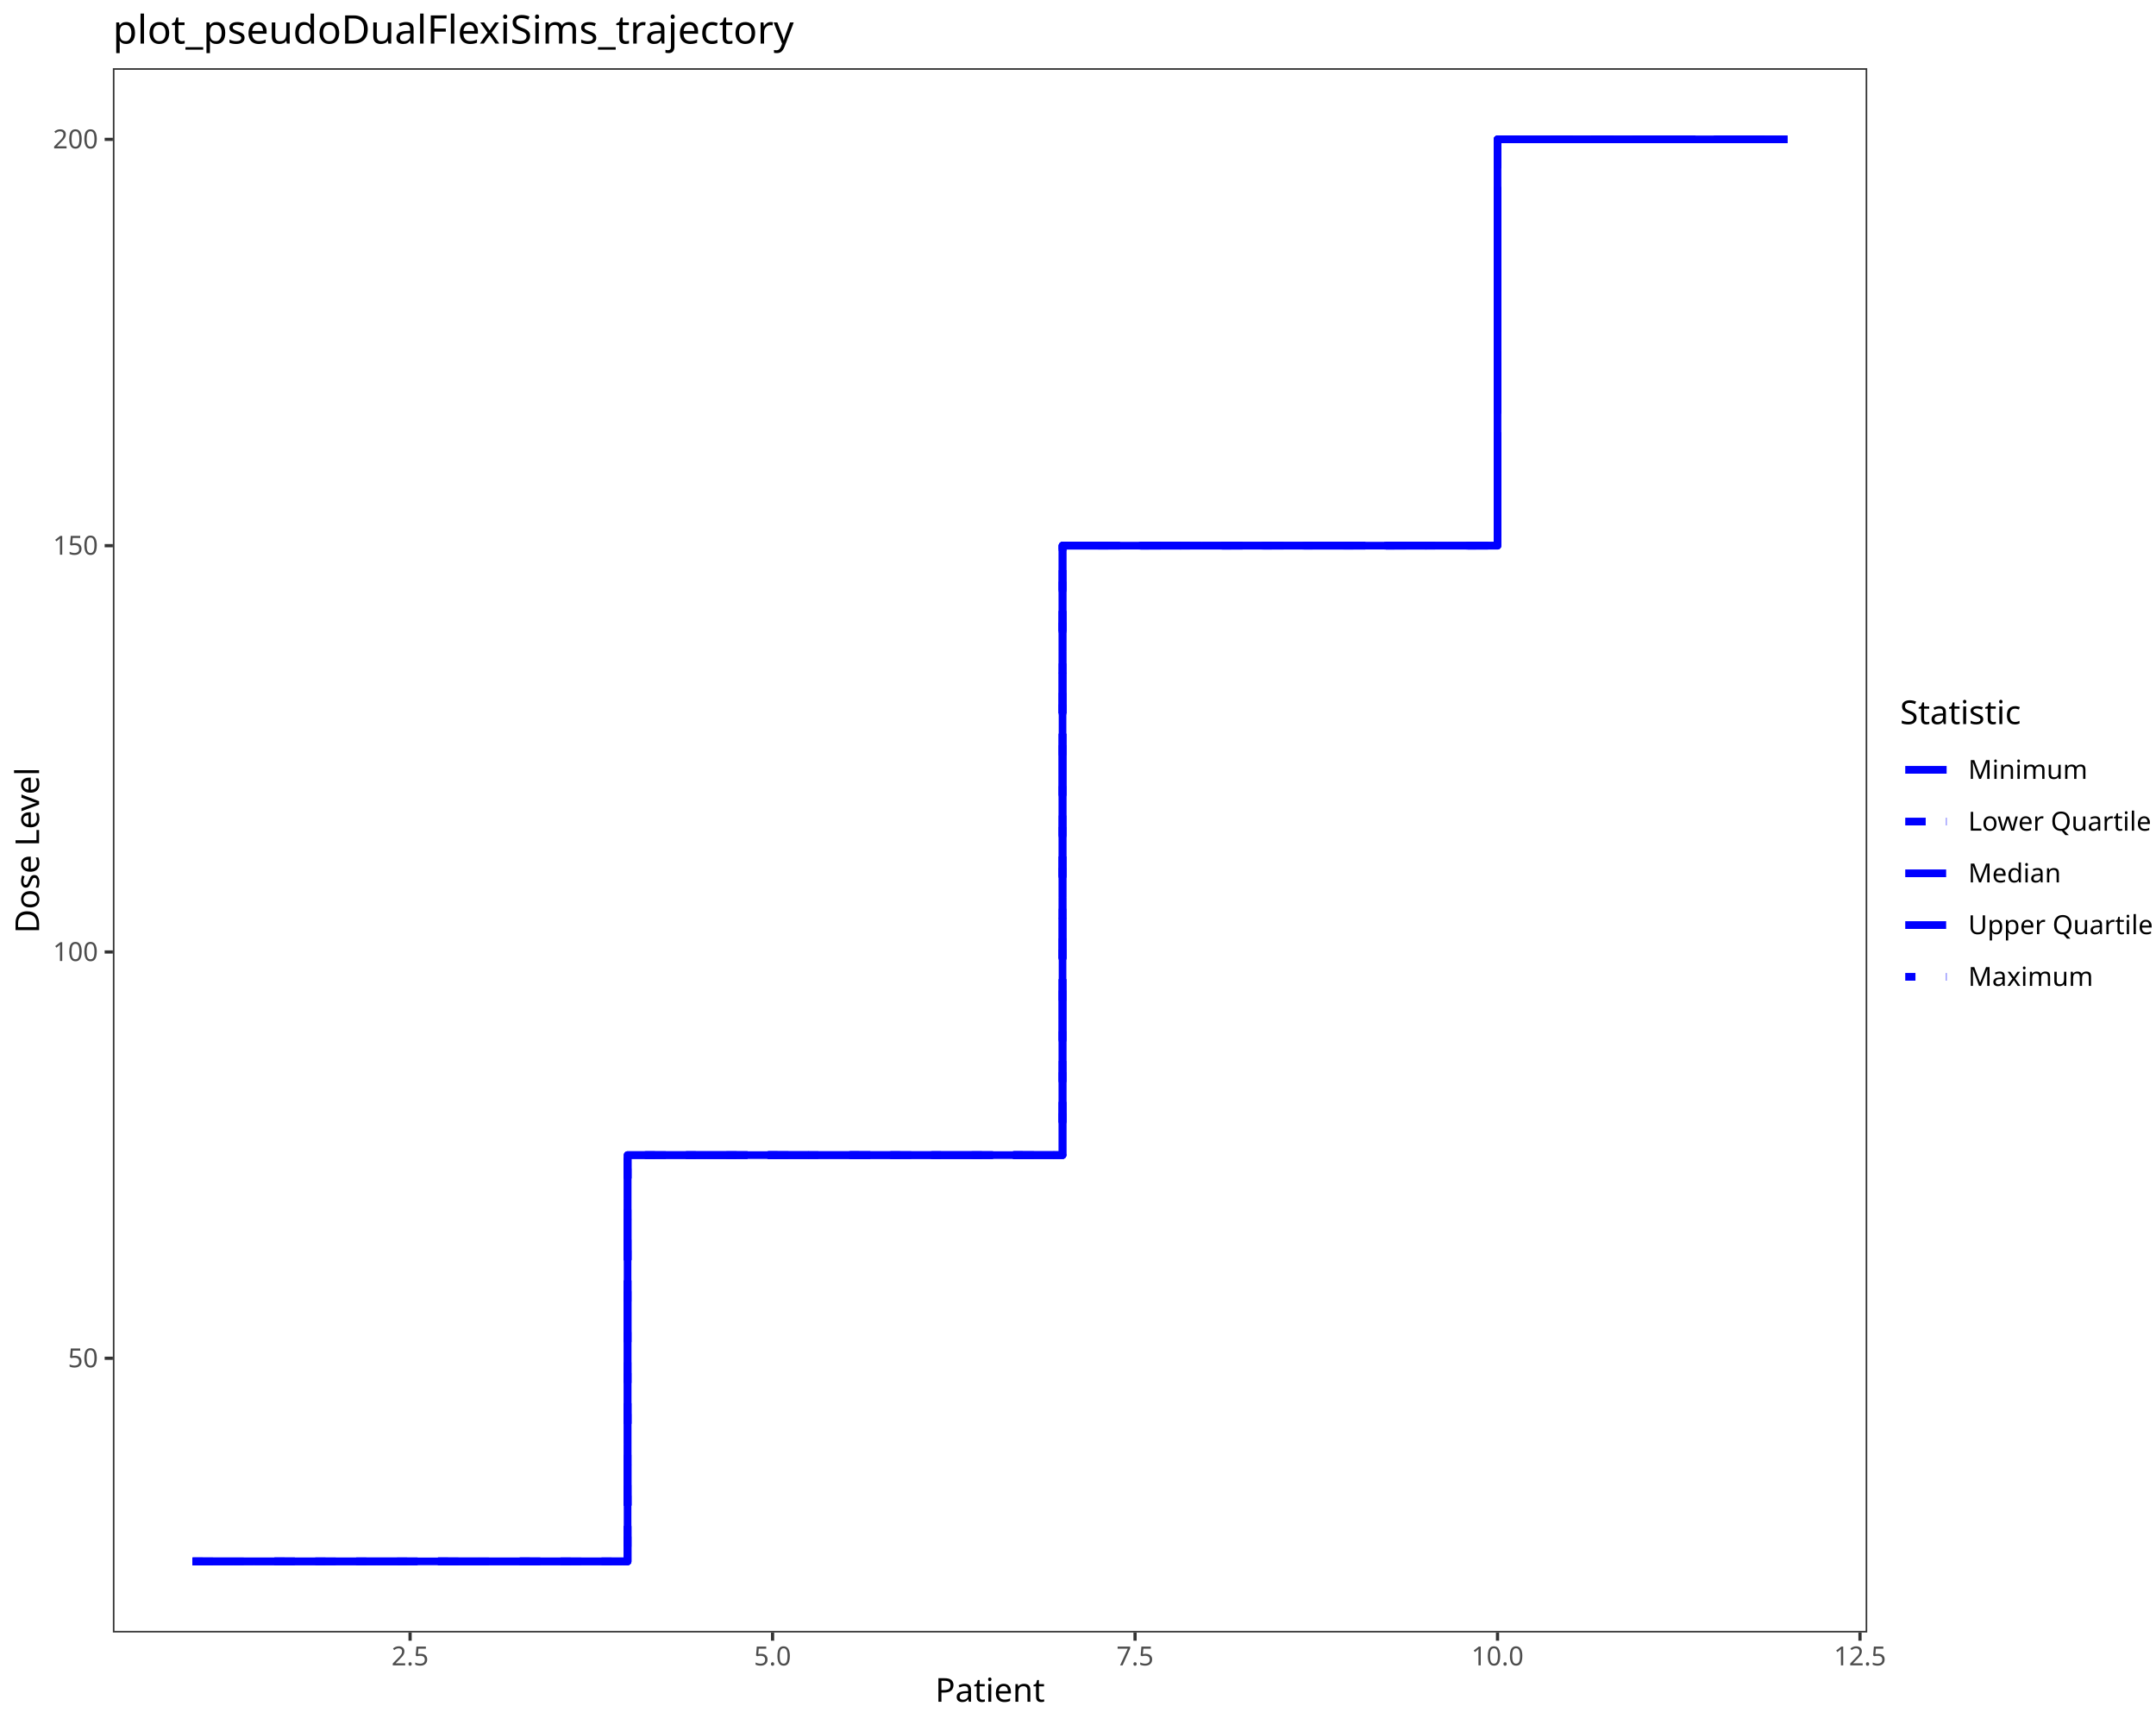
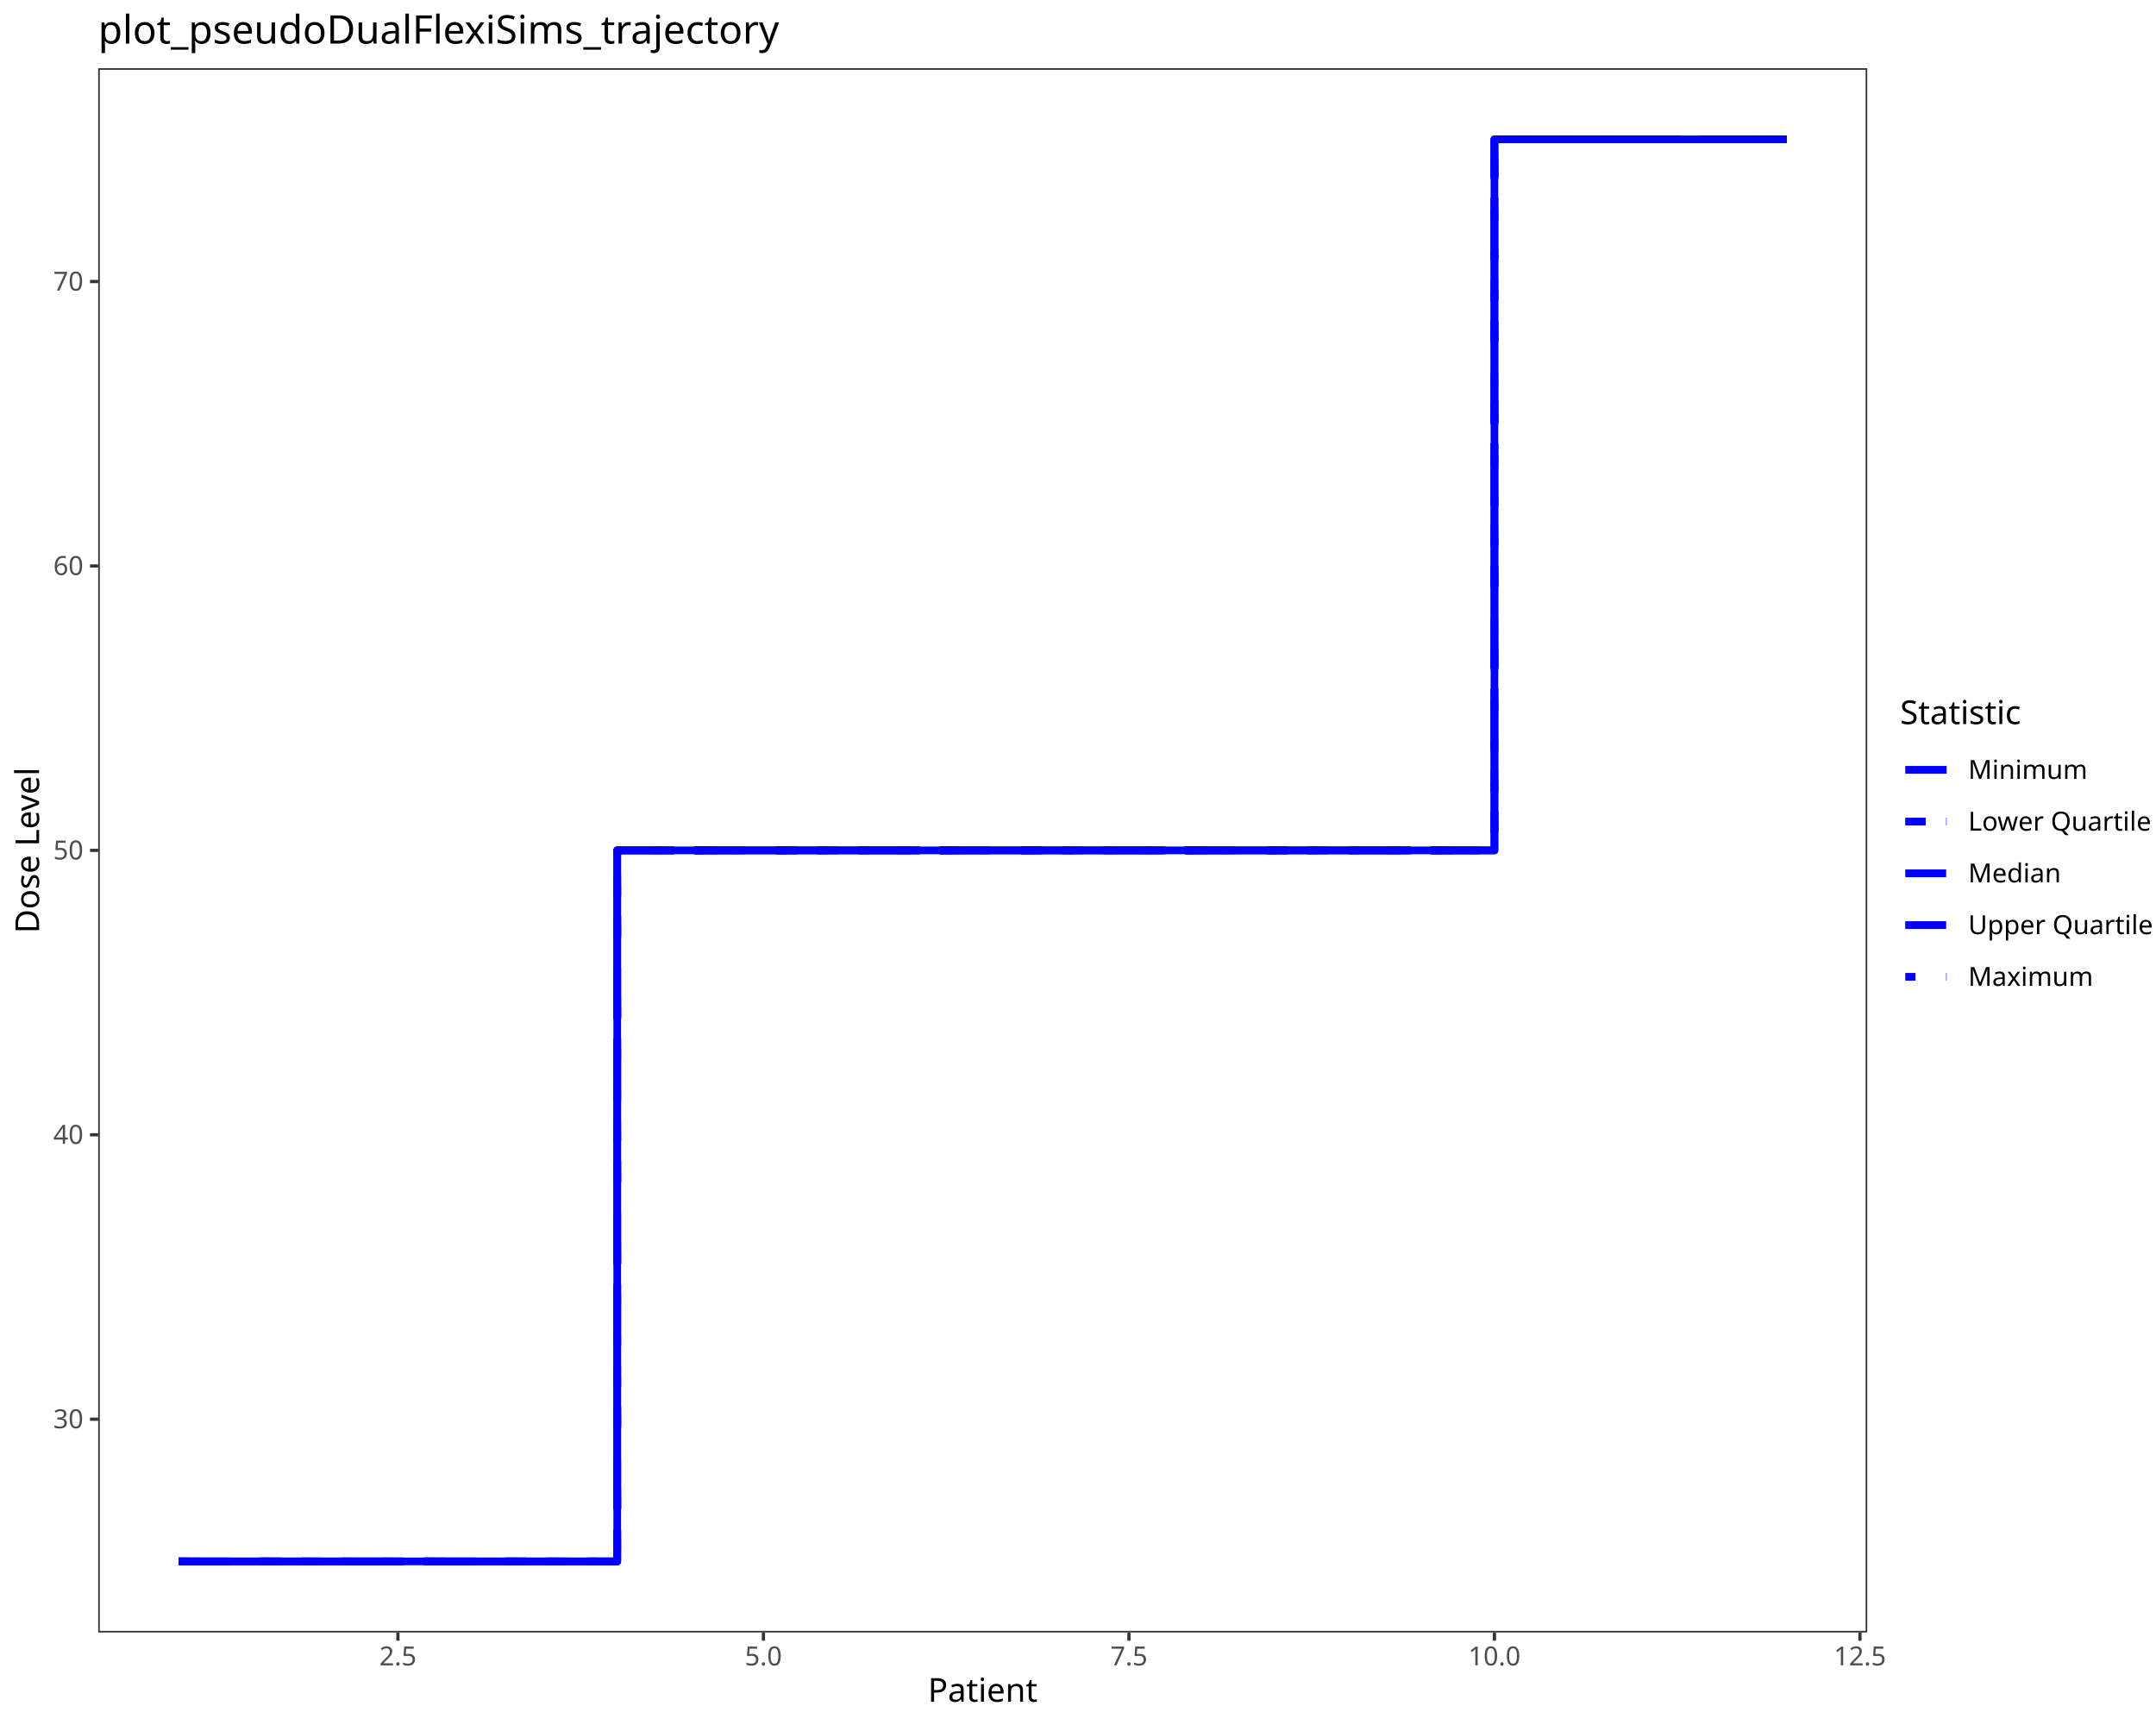
<svg xmlns="http://www.w3.org/2000/svg" class="svglite" data-engine-version="2.0" width="720.00pt" height="576.00pt" viewBox="0 0 720.00 576.00">
  <defs>
    <style type="text/css">
    .svglite line, .svglite polyline, .svglite polygon, .svglite path, .svglite rect, .svglite circle {
      fill: none;
      stroke: #000000;
      stroke-linecap: round;
      stroke-linejoin: round;
      stroke-miterlimit: 10.00;
    }
  </style>
  </defs>
  <rect width="100%" height="100%" style="stroke: none; fill: #FFFFFF;" />
  <defs>
    <clipPath id="cpMC4wMHw3MjAuMDB8MC4wMHw1NzYuMDA=">
      <rect x="0.00" y="0.00" width="720.00" height="576.00" />
    </clipPath>
  </defs>
  <g clip-path="url(#cpMC4wMHw3MjAuMDB8MC4wMHw1NzYuMDA=)">
    <rect x="0.00" y="0.00" width="720.00" height="576.00" style="stroke-width: 1.07; stroke: #FFFFFF; fill: #FFFFFF;" />
  </g>
  <defs>
-     <clipPath id="cpMzcuNjl8NjIzLjU3fDIyLjc4fDU0NS4xMQ==">
-       <rect x="37.69" y="22.78" width="585.88" height="522.33" />
+     <clipPath id="cpMzIuNzl8NjIzLjU3fDIyLjc4fDU0NS4xMQ==">
+       <rect x="32.79" y="22.78" width="590.78" height="522.33" />
    </clipPath>
  </defs>
-   <g clip-path="url(#cpMzcuNjl8NjIzLjU3fDIyLjc4fDU0NS4xMQ==)">
-     <rect x="37.69" y="22.78" width="585.88" height="522.33" style="stroke-width: 1.07; stroke: none; fill: #FFFFFF;" />
-     <polyline points="64.32,521.37 112.74,521.37 112.74,521.37 161.16,521.37 161.16,521.37 209.58,521.37 209.58,385.70 258.00,385.70 258.00,385.70 306.42,385.70 306.42,385.70 354.84,385.70 354.84,182.20 403.26,182.20 403.26,182.20 451.68,182.20 451.68,182.20 500.10,182.20 500.10,46.53 548.52,46.53 548.52,46.53 596.94,46.53 596.94,46.53 " style="stroke-width: 2.56; stroke: #0000FF; stroke-linecap: butt;" />
-     <polyline points="64.32,521.37 112.74,521.37 112.74,521.37 161.16,521.37 161.16,521.37 209.58,521.37 209.58,385.70 258.00,385.70 258.00,385.70 306.42,385.70 306.42,385.70 354.84,385.70 354.84,182.20 403.26,182.20 403.26,182.20 451.68,182.20 451.68,182.20 500.10,182.20 500.10,46.53 548.52,46.53 548.52,46.53 596.94,46.53 596.94,46.53 " style="stroke-width: 2.56; stroke: #0000FF; stroke-dasharray: 6.83,6.83; stroke-linecap: butt;" />
-     <polyline points="64.32,521.37 112.74,521.37 112.74,521.37 161.16,521.37 161.16,521.37 209.58,521.37 209.58,385.70 258.00,385.70 258.00,385.70 306.42,385.70 306.42,385.70 354.84,385.70 354.84,182.20 403.26,182.20 403.26,182.20 451.68,182.20 451.68,182.20 500.10,182.20 500.10,46.53 548.52,46.53 548.52,46.53 596.94,46.53 596.94,46.53 " style="stroke-width: 2.56; stroke: #0000FF; stroke-dasharray: 13.66,6.83; stroke-linecap: butt;" />
-     <polyline points="64.32,521.37 112.74,521.37 112.74,521.37 161.16,521.37 161.16,521.37 209.58,521.37 209.58,385.70 258.00,385.70 258.00,385.70 306.42,385.70 306.42,385.70 354.84,385.70 354.84,182.20 403.26,182.20 403.26,182.20 451.68,182.20 451.68,182.20 500.10,182.20 500.10,46.53 548.52,46.53 548.52,46.53 596.94,46.53 596.94,46.53 " style="stroke-width: 2.56; stroke: #0000FF; stroke-dasharray: 13.66,13.66; stroke-linecap: butt;" />
-     <polyline points="64.32,521.37 112.74,521.37 112.74,521.37 161.16,521.37 161.16,521.37 209.58,521.37 209.58,385.70 258.00,385.70 258.00,385.70 306.42,385.70 306.42,385.70 354.84,385.70 354.84,182.20 403.26,182.20 403.26,182.20 451.68,182.20 451.68,182.20 500.10,182.20 500.10,46.53 548.52,46.53 548.52,46.53 596.94,46.53 596.94,46.53 " style="stroke-width: 2.56; stroke: #0000FF; stroke-dasharray: 3.41,10.24; stroke-linecap: butt;" />
-     <rect x="37.69" y="22.78" width="585.88" height="522.33" style="stroke-width: 1.07; stroke: #333333;" />
+   <g clip-path="url(#cpMzIuNzl8NjIzLjU3fDIyLjc4fDU0NS4xMQ==)">
+     <rect x="32.79" y="22.78" width="590.78" height="522.33" style="stroke-width: 1.07; stroke: none; fill: #FFFFFF;" />
+     <polyline points="59.65,521.37 108.47,521.37 108.47,521.37 157.30,521.37 157.30,521.37 206.12,521.37 206.12,283.95 254.95,283.95 254.95,283.95 303.77,283.95 303.77,283.95 352.60,283.95 352.60,283.95 401.42,283.95 401.42,283.95 450.24,283.95 450.24,283.95 499.07,283.95 499.07,46.53 547.89,46.53 547.89,46.53 596.72,46.53 596.72,46.53 " style="stroke-width: 2.56; stroke: #0000FF; stroke-linecap: butt;" />
+     <polyline points="59.65,521.37 108.47,521.37 108.47,521.37 157.30,521.37 157.30,521.37 206.12,521.37 206.12,283.95 254.95,283.95 254.95,283.95 303.77,283.95 303.77,283.95 352.60,283.95 352.60,283.95 401.42,283.95 401.42,283.95 450.24,283.95 450.24,283.95 499.07,283.95 499.07,46.53 547.89,46.53 547.89,46.53 596.72,46.53 596.72,46.53 " style="stroke-width: 2.56; stroke: #0000FF; stroke-dasharray: 6.83,6.83; stroke-linecap: butt;" />
+     <polyline points="59.65,521.37 108.47,521.37 108.47,521.37 157.30,521.37 157.30,521.37 206.12,521.37 206.12,283.95 254.95,283.95 254.95,283.95 303.77,283.95 303.77,283.95 352.60,283.95 352.60,283.95 401.42,283.95 401.42,283.95 450.24,283.95 450.24,283.95 499.07,283.95 499.07,46.53 547.89,46.53 547.89,46.53 596.72,46.53 596.72,46.53 " style="stroke-width: 2.56; stroke: #0000FF; stroke-dasharray: 13.66,6.83; stroke-linecap: butt;" />
+     <polyline points="59.65,521.37 108.47,521.37 108.47,521.37 157.30,521.37 157.30,521.37 206.12,521.37 206.12,283.95 254.95,283.95 254.95,283.95 303.77,283.95 303.77,283.95 352.60,283.95 352.60,283.95 401.42,283.95 401.42,283.95 450.24,283.95 450.24,283.95 499.07,283.95 499.07,46.53 547.89,46.53 547.89,46.53 596.72,46.53 596.72,46.53 " style="stroke-width: 2.56; stroke: #0000FF; stroke-dasharray: 13.66,13.66; stroke-linecap: butt;" />
+     <polyline points="59.65,521.37 108.47,521.37 108.47,521.37 157.30,521.37 157.30,521.37 206.12,521.37 206.12,283.95 254.95,283.95 254.95,283.95 303.77,283.95 303.77,283.95 352.60,283.95 352.60,283.95 401.42,283.95 401.42,283.95 450.24,283.95 450.24,283.95 499.07,283.95 499.07,46.53 547.89,46.53 547.89,46.53 596.72,46.53 596.72,46.53 " style="stroke-width: 2.56; stroke: #0000FF; stroke-dasharray: 3.41,10.24; stroke-linecap: butt;" />
+     <rect x="32.79" y="22.78" width="590.78" height="522.33" style="stroke-width: 1.07; stroke: #333333;" />
  </g>
  <g clip-path="url(#cpMC4wMHw3MjAuMDB8MC4wMHw1NzYuMDA=)">
-     <text x="32.76" y="456.56" text-anchor="end" style="font-size: 8.80px; fill: #4D4D4D; font-family: sans;" textLength="9.79px" lengthAdjust="spacingAndGlyphs">50</text>
-     <text x="32.76" y="320.89" text-anchor="end" style="font-size: 8.80px; fill: #4D4D4D; font-family: sans;" textLength="14.68px" lengthAdjust="spacingAndGlyphs">100</text>
-     <text x="32.76" y="185.22" text-anchor="end" style="font-size: 8.80px; fill: #4D4D4D; font-family: sans;" textLength="14.68px" lengthAdjust="spacingAndGlyphs">150</text>
-     <text x="32.76" y="49.55" text-anchor="end" style="font-size: 8.80px; fill: #4D4D4D; font-family: sans;" textLength="14.68px" lengthAdjust="spacingAndGlyphs">200</text>
-     <polyline points="34.95,453.54 37.69,453.54 " style="stroke-width: 1.07; stroke: #333333; stroke-linecap: butt;" />
-     <polyline points="34.95,317.87 37.69,317.87 " style="stroke-width: 1.07; stroke: #333333; stroke-linecap: butt;" />
-     <polyline points="34.95,182.20 37.69,182.20 " style="stroke-width: 1.07; stroke: #333333; stroke-linecap: butt;" />
-     <polyline points="34.95,46.53 37.69,46.53 " style="stroke-width: 1.07; stroke: #333333; stroke-linecap: butt;" />
-     <polyline points="136.95,547.85 136.95,545.11 " style="stroke-width: 1.07; stroke: #333333; stroke-linecap: butt;" />
-     <polyline points="258.00,547.85 258.00,545.11 " style="stroke-width: 1.07; stroke: #333333; stroke-linecap: butt;" />
-     <polyline points="379.05,547.85 379.05,545.11 " style="stroke-width: 1.07; stroke: #333333; stroke-linecap: butt;" />
-     <polyline points="500.10,547.85 500.10,545.11 " style="stroke-width: 1.07; stroke: #333333; stroke-linecap: butt;" />
-     <polyline points="621.15,547.85 621.15,545.11 " style="stroke-width: 1.07; stroke: #333333; stroke-linecap: butt;" />
-     <text x="136.95" y="556.10" text-anchor="middle" style="font-size: 8.80px; fill: #4D4D4D; font-family: sans;" textLength="12.23px" lengthAdjust="spacingAndGlyphs">2.5</text>
-     <text x="258.00" y="556.10" text-anchor="middle" style="font-size: 8.80px; fill: #4D4D4D; font-family: sans;" textLength="12.23px" lengthAdjust="spacingAndGlyphs">5.0</text>
-     <text x="379.05" y="556.10" text-anchor="middle" style="font-size: 8.80px; fill: #4D4D4D; font-family: sans;" textLength="12.23px" lengthAdjust="spacingAndGlyphs">7.5</text>
-     <text x="500.10" y="556.10" text-anchor="middle" style="font-size: 8.80px; fill: #4D4D4D; font-family: sans;" textLength="17.13px" lengthAdjust="spacingAndGlyphs">10.0</text>
-     <text x="621.15" y="556.10" text-anchor="middle" style="font-size: 8.80px; fill: #4D4D4D; font-family: sans;" textLength="17.13px" lengthAdjust="spacingAndGlyphs">12.5</text>
-     <text x="330.63" y="568.24" text-anchor="middle" style="font-size: 11.00px; font-family: sans;" textLength="34.25px" lengthAdjust="spacingAndGlyphs">Patient</text>
+     <text x="27.86" y="476.91" text-anchor="end" style="font-size: 8.80px; fill: #4D4D4D; font-family: sans;" textLength="9.79px" lengthAdjust="spacingAndGlyphs">30</text>
+     <text x="27.86" y="381.94" text-anchor="end" style="font-size: 8.80px; fill: #4D4D4D; font-family: sans;" textLength="9.79px" lengthAdjust="spacingAndGlyphs">40</text>
+     <text x="27.86" y="286.98" text-anchor="end" style="font-size: 8.80px; fill: #4D4D4D; font-family: sans;" textLength="9.79px" lengthAdjust="spacingAndGlyphs">50</text>
+     <text x="27.86" y="192.01" text-anchor="end" style="font-size: 8.80px; fill: #4D4D4D; font-family: sans;" textLength="9.79px" lengthAdjust="spacingAndGlyphs">60</text>
+     <text x="27.86" y="97.04" text-anchor="end" style="font-size: 8.80px; fill: #4D4D4D; font-family: sans;" textLength="9.79px" lengthAdjust="spacingAndGlyphs">70</text>
+     <polyline points="30.05,473.89 32.79,473.89 " style="stroke-width: 1.07; stroke: #333333; stroke-linecap: butt;" />
+     <polyline points="30.05,378.92 32.79,378.92 " style="stroke-width: 1.07; stroke: #333333; stroke-linecap: butt;" />
+     <polyline points="30.05,283.95 32.79,283.95 " style="stroke-width: 1.07; stroke: #333333; stroke-linecap: butt;" />
+     <polyline points="30.05,188.98 32.79,188.98 " style="stroke-width: 1.07; stroke: #333333; stroke-linecap: butt;" />
+     <polyline points="30.05,94.01 32.79,94.01 " style="stroke-width: 1.07; stroke: #333333; stroke-linecap: butt;" />
+     <polyline points="132.88,547.85 132.88,545.11 " style="stroke-width: 1.07; stroke: #333333; stroke-linecap: butt;" />
+     <polyline points="254.95,547.85 254.95,545.11 " style="stroke-width: 1.07; stroke: #333333; stroke-linecap: butt;" />
+     <polyline points="377.01,547.85 377.01,545.11 " style="stroke-width: 1.07; stroke: #333333; stroke-linecap: butt;" />
+     <polyline points="499.07,547.85 499.07,545.11 " style="stroke-width: 1.07; stroke: #333333; stroke-linecap: butt;" />
+     <polyline points="621.13,547.85 621.13,545.11 " style="stroke-width: 1.07; stroke: #333333; stroke-linecap: butt;" />
+     <text x="132.88" y="556.10" text-anchor="middle" style="font-size: 8.80px; fill: #4D4D4D; font-family: sans;" textLength="12.23px" lengthAdjust="spacingAndGlyphs">2.5</text>
+     <text x="254.95" y="556.10" text-anchor="middle" style="font-size: 8.80px; fill: #4D4D4D; font-family: sans;" textLength="12.23px" lengthAdjust="spacingAndGlyphs">5.0</text>
+     <text x="377.01" y="556.10" text-anchor="middle" style="font-size: 8.80px; fill: #4D4D4D; font-family: sans;" textLength="12.23px" lengthAdjust="spacingAndGlyphs">7.5</text>
+     <text x="499.07" y="556.10" text-anchor="middle" style="font-size: 8.80px; fill: #4D4D4D; font-family: sans;" textLength="17.13px" lengthAdjust="spacingAndGlyphs">10.0</text>
+     <text x="621.13" y="556.10" text-anchor="middle" style="font-size: 8.80px; fill: #4D4D4D; font-family: sans;" textLength="17.13px" lengthAdjust="spacingAndGlyphs">12.5</text>
+     <text x="328.18" y="568.24" text-anchor="middle" style="font-size: 11.00px; font-family: sans;" textLength="34.25px" lengthAdjust="spacingAndGlyphs">Patient</text>
    <text transform="translate(13.05,283.95) rotate(-90)" text-anchor="middle" style="font-size: 11.00px; font-family: sans;" textLength="55.04px" lengthAdjust="spacingAndGlyphs">Dose Level</text>
    <rect x="634.53" y="233.08" width="79.99" height="101.73" style="stroke-width: 1.07; stroke: none; fill: #FFFFFF;" />
    <text x="634.53" y="241.79" style="font-size: 11.00px; font-family: sans;" textLength="38.52px" lengthAdjust="spacingAndGlyphs">Statistic</text>
    <rect x="634.53" y="248.41" width="17.28" height="17.28" style="stroke-width: 1.07; stroke: none; fill: #FFFFFF;" />
    <line x1="636.26" y1="257.05" x2="650.08" y2="257.05" style="stroke-width: 2.56; stroke: #0000FF; stroke-linecap: butt;" />
    <rect x="634.53" y="265.69" width="17.28" height="17.28" style="stroke-width: 1.07; stroke: none; fill: #FFFFFF;" />
    <line x1="636.26" y1="274.33" x2="650.08" y2="274.33" style="stroke-width: 2.56; stroke: #0000FF; stroke-dasharray: 6.83,6.83; stroke-linecap: butt;" />
    <rect x="634.53" y="282.97" width="17.28" height="17.28" style="stroke-width: 1.07; stroke: none; fill: #FFFFFF;" />
    <line x1="636.26" y1="291.61" x2="650.08" y2="291.61" style="stroke-width: 2.56; stroke: #0000FF; stroke-dasharray: 13.66,6.83; stroke-linecap: butt;" />
    <rect x="634.53" y="300.25" width="17.28" height="17.28" style="stroke-width: 1.07; stroke: none; fill: #FFFFFF;" />
    <line x1="636.26" y1="308.89" x2="650.08" y2="308.89" style="stroke-width: 2.56; stroke: #0000FF; stroke-dasharray: 13.66,13.66; stroke-linecap: butt;" />
    <rect x="634.53" y="317.53" width="17.28" height="17.28" style="stroke-width: 1.07; stroke: none; fill: #FFFFFF;" />
    <line x1="636.26" y1="326.17" x2="650.08" y2="326.17" style="stroke-width: 2.56; stroke: #0000FF; stroke-dasharray: 3.41,10.24; stroke-linecap: butt;" />
    <text x="657.29" y="260.08" style="font-size: 8.80px; font-family: sans;" textLength="35.70px" lengthAdjust="spacingAndGlyphs">Minimum</text>
    <text x="657.29" y="277.36" style="font-size: 8.80px; font-family: sans;" textLength="57.23px" lengthAdjust="spacingAndGlyphs">Lower Quartile</text>
    <text x="657.29" y="294.64" style="font-size: 8.80px; font-family: sans;" textLength="28.87px" lengthAdjust="spacingAndGlyphs">Median</text>
    <text x="657.29" y="311.92" style="font-size: 8.80px; font-family: sans;" textLength="57.23px" lengthAdjust="spacingAndGlyphs">Upper Quartile</text>
    <text x="657.29" y="329.20" style="font-size: 8.80px; font-family: sans;" textLength="38.15px" lengthAdjust="spacingAndGlyphs">Maximum</text>
-     <text x="37.69" y="14.56" style="font-size: 13.20px; font-family: sans;" textLength="217.93px" lengthAdjust="spacingAndGlyphs">plot_pseudoDualFlexiSims_trajectory</text>
+     <text x="32.79" y="14.56" style="font-size: 13.20px; font-family: sans;" textLength="217.93px" lengthAdjust="spacingAndGlyphs">plot_pseudoDualFlexiSims_trajectory</text>
  </g>
</svg>
